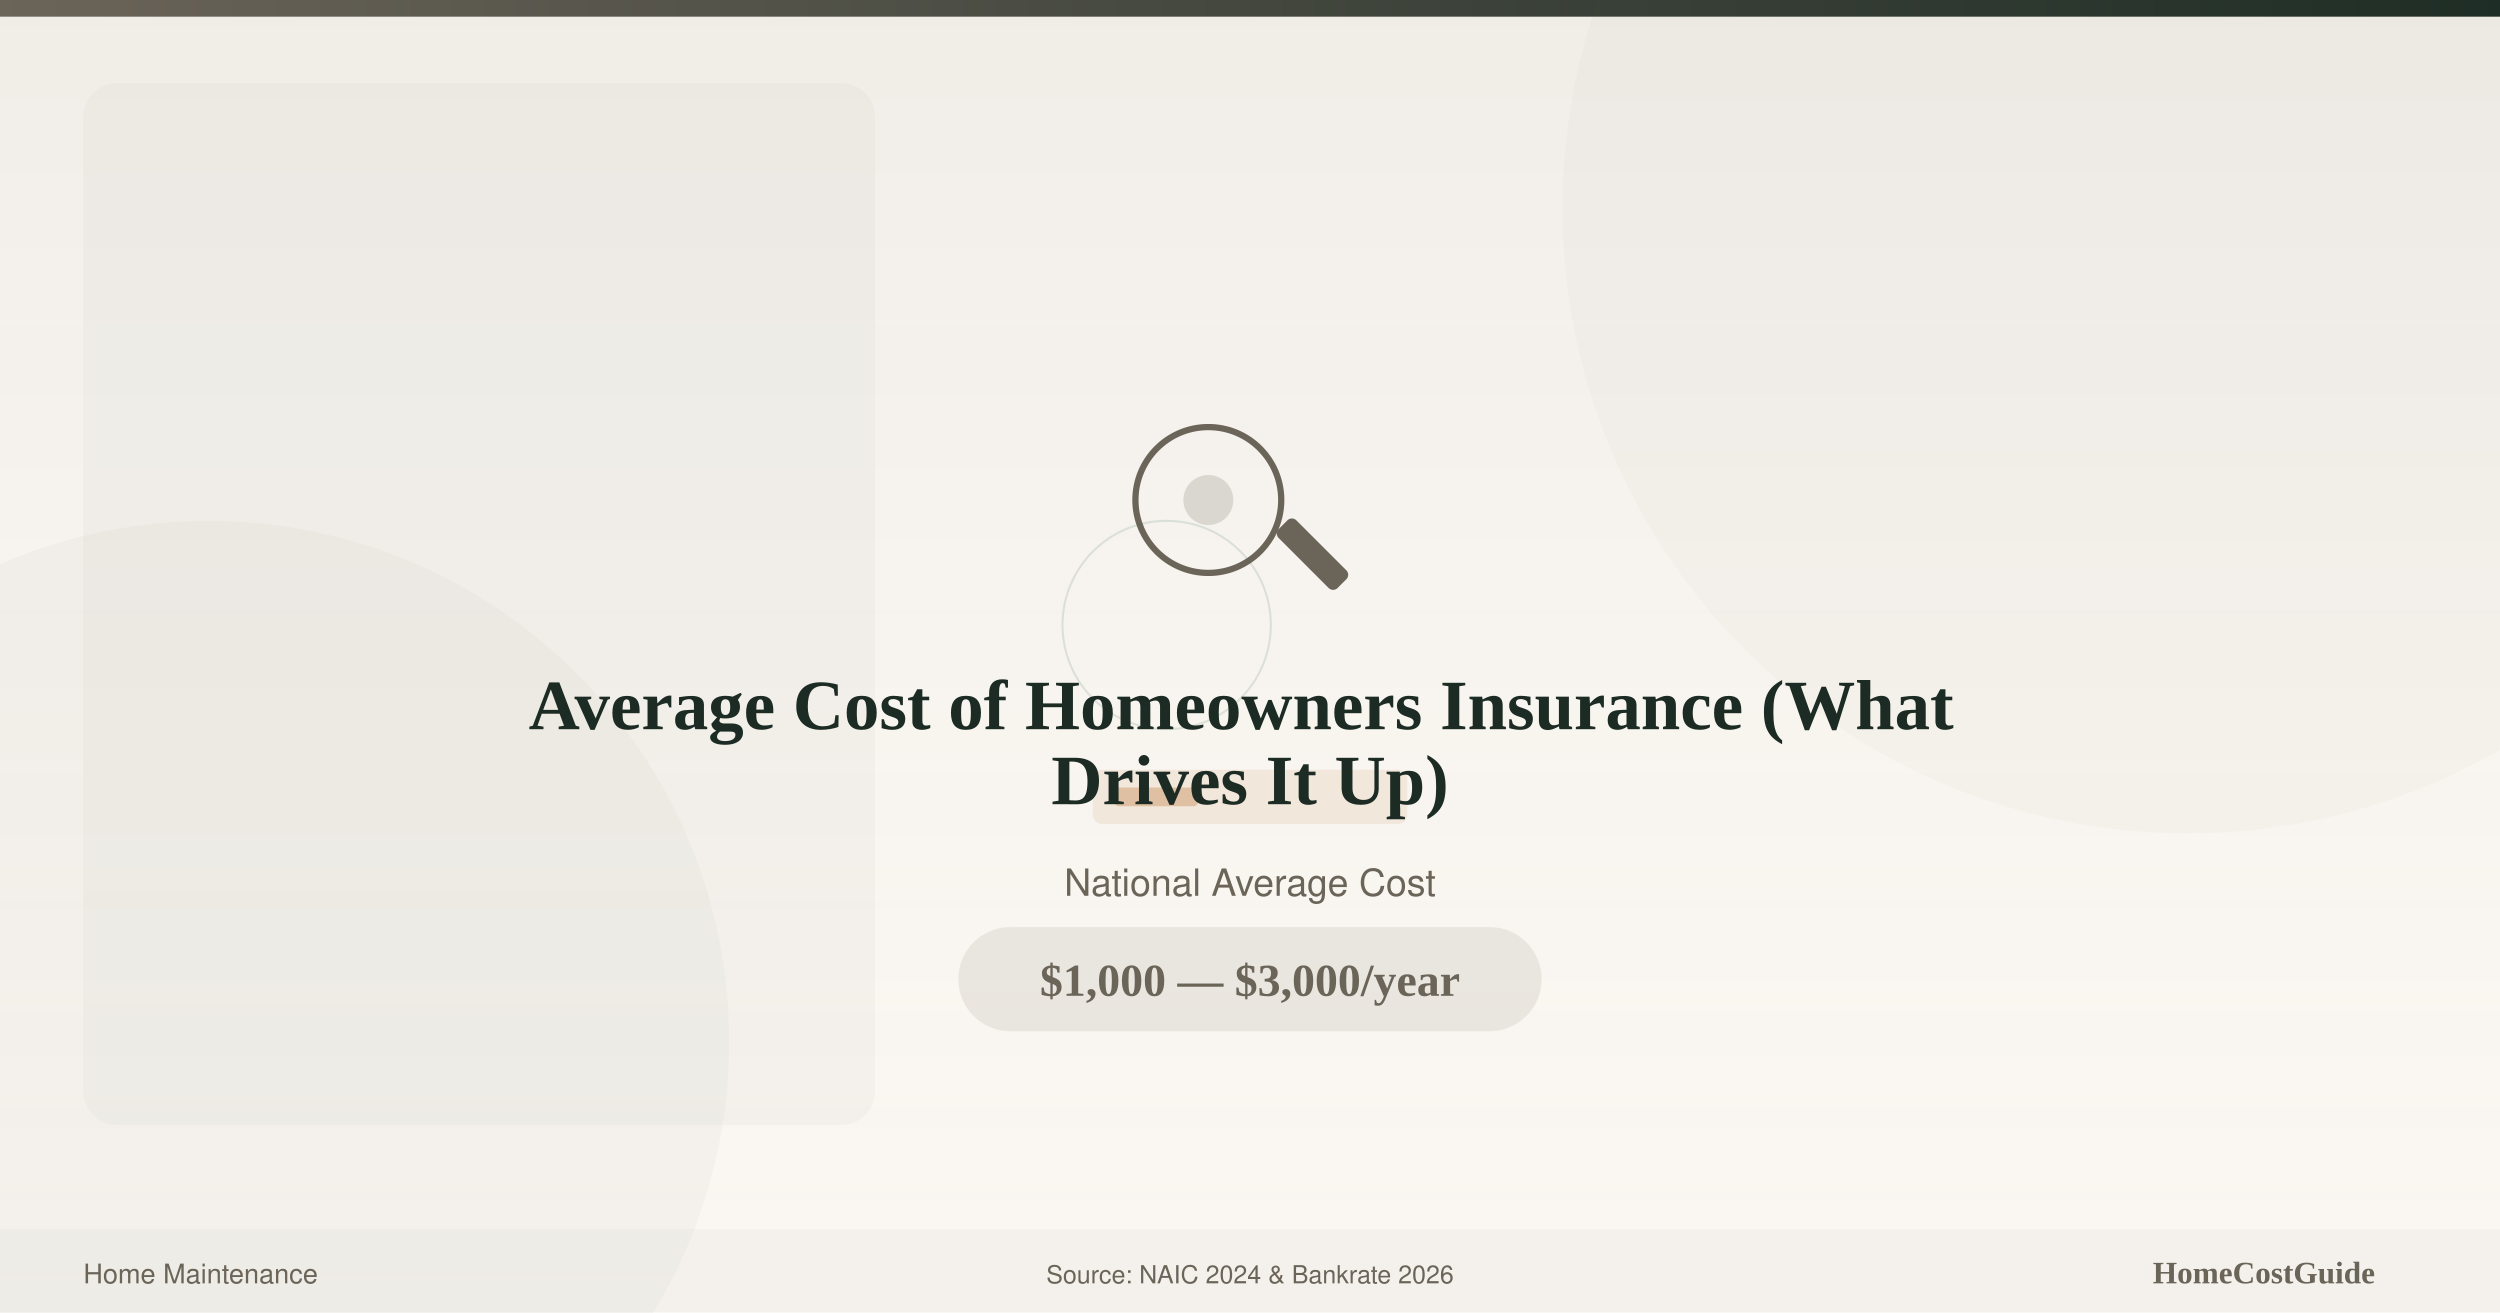
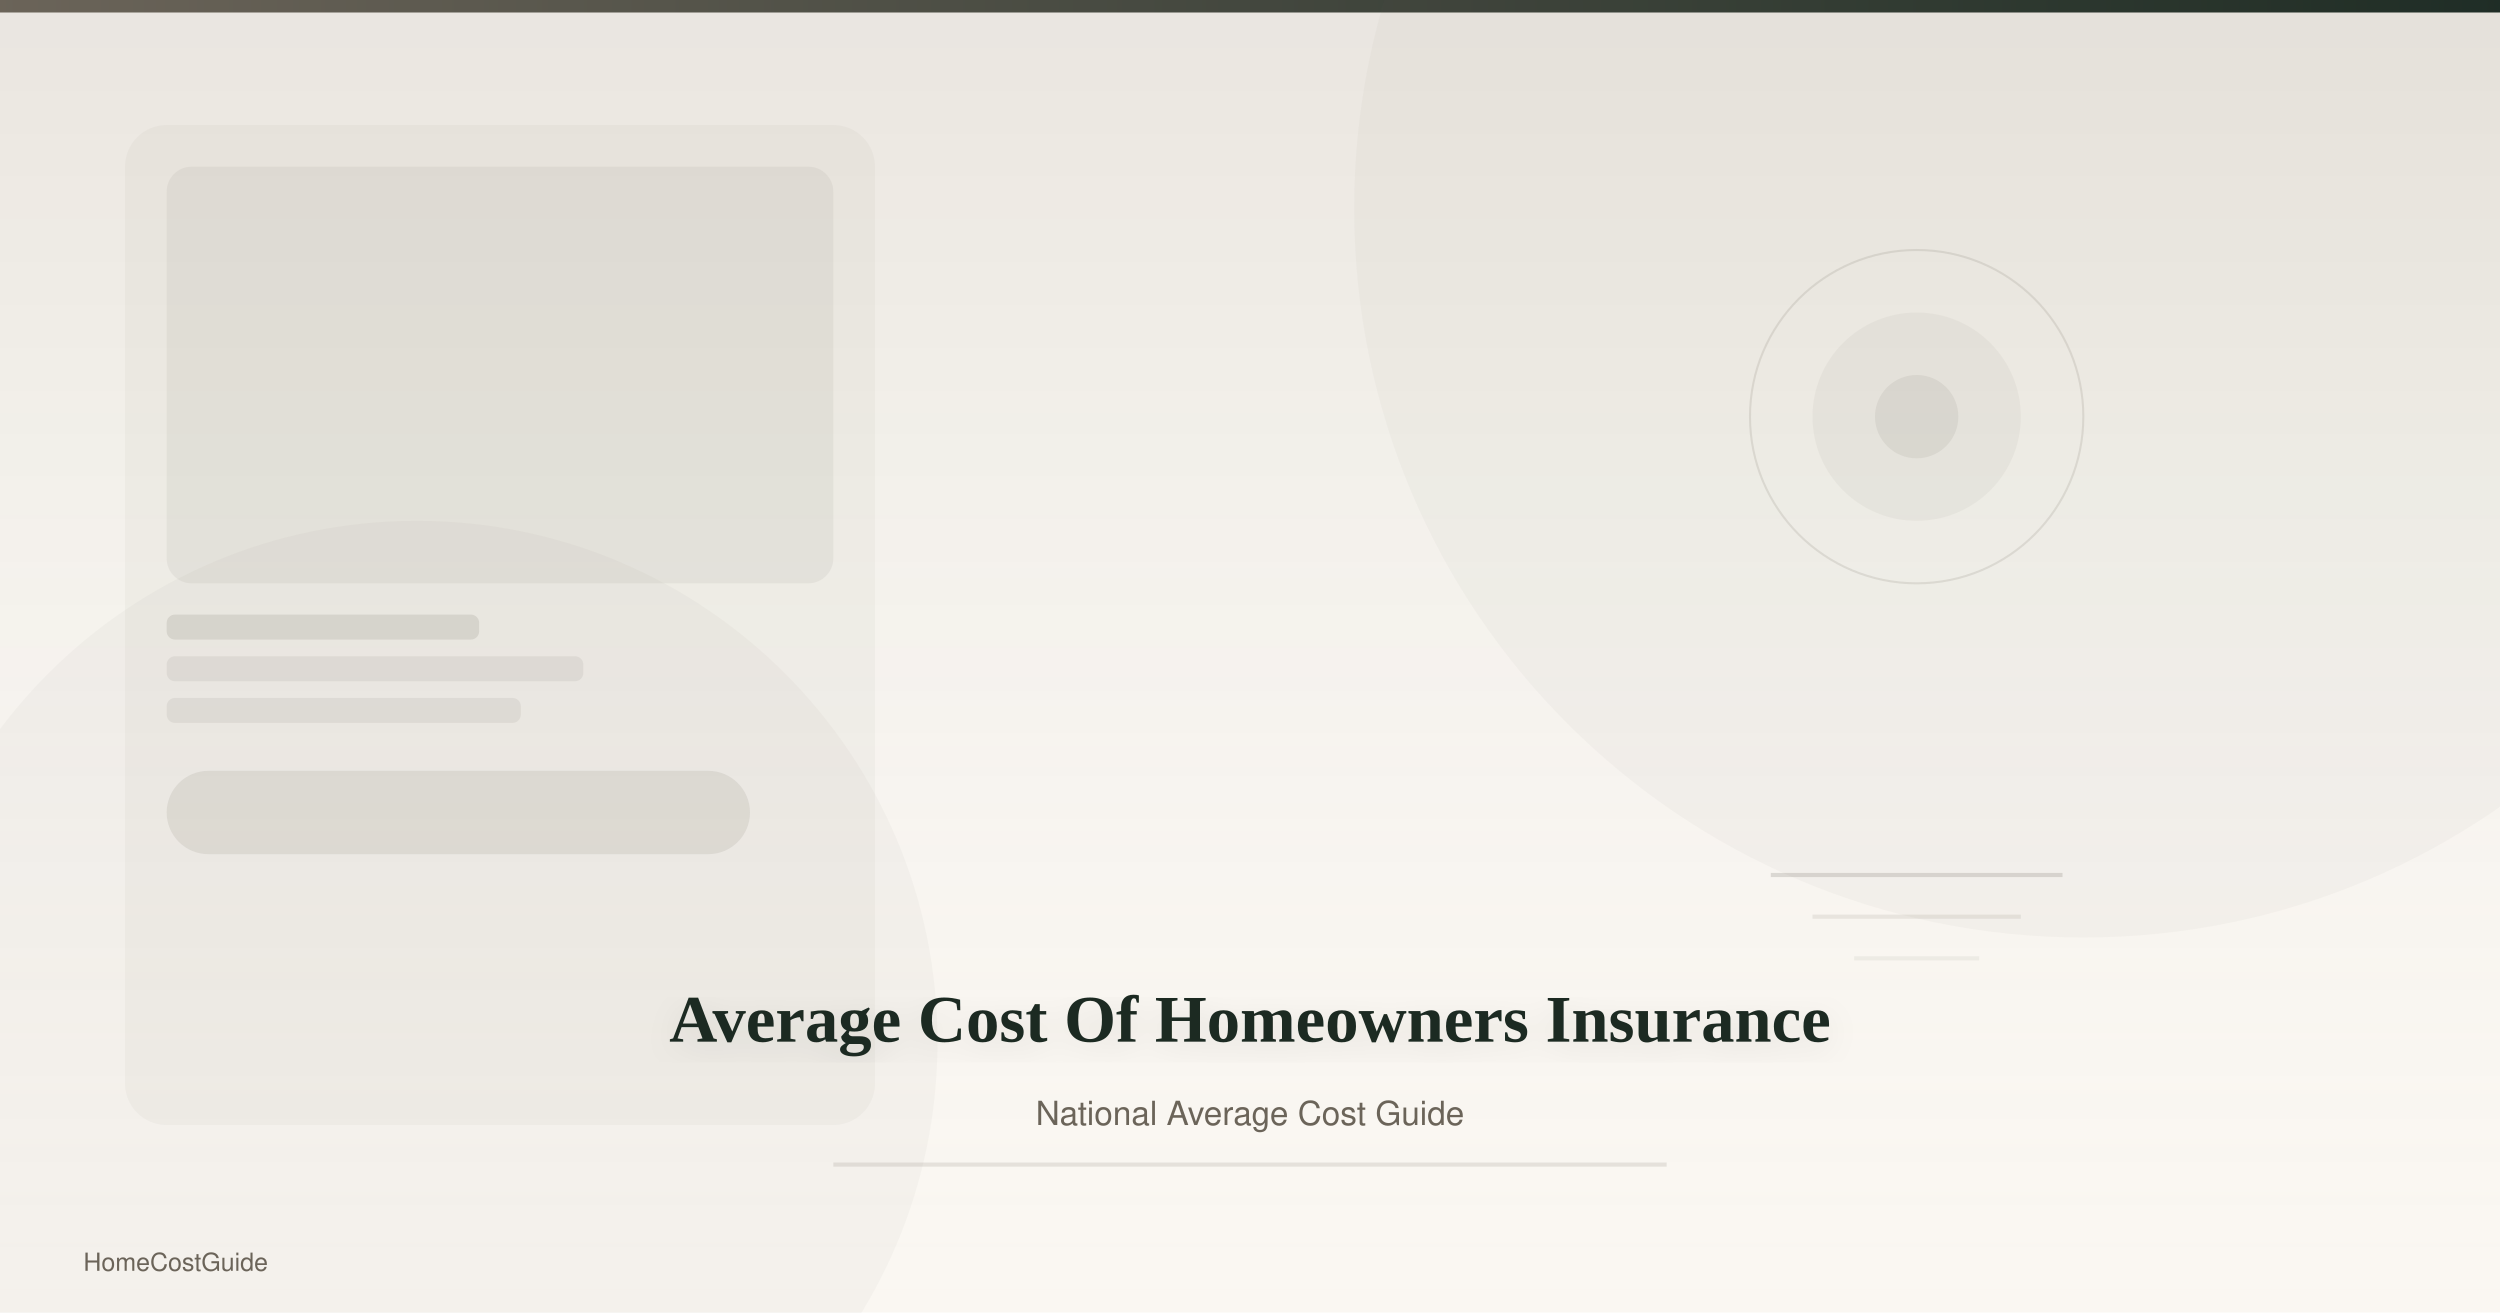
<svg xmlns="http://www.w3.org/2000/svg" viewBox="0 0 1200 630" width="1200" height="630">
  <defs>
    <linearGradient id="bg" x1="0" y1="0" x2="0" y2="1">
-       <stop offset="0%" stop-color="#6B6459" stop-opacity="0.07" />
+       <stop offset="0%" stop-color="#6B6459" stop-opacity="0.12" />
      <stop offset="100%" stop-color="#FAF7F2" stop-opacity="0" />
    </linearGradient>
    <linearGradient id="band" x1="0" y1="0" x2="1" y2="0">
      <stop offset="0%" stop-color="#6B6459" />
      <stop offset="100%" stop-color="#1C2B24" />
    </linearGradient>
+     <filter id="shadow">
+       <feDropShadow dx="0" dy="4" stdDeviation="8" flood-opacity="0.1" />
+     </filter>
  </defs>
  <rect width="1200" height="630" fill="#FAF7F2" />
  <rect width="1200" height="630" fill="url(#bg)" />
-   <rect x="0" y="0" width="1200" height="8" fill="url(#band)" />
-   <circle cx="1050" cy="100" r="300" fill="#6B6459" opacity="0.03" />
-   <circle cx="100" cy="500" r="250" fill="#1C2B24" opacity="0.03" />
-   <rect x="40" y="40" width="380" height="500" rx="16" fill="#6B6459" opacity="0.04" />
-   <circle cx="580" cy="240" r="35" fill="none" stroke="#6B6459" stroke-width="3" />
-   <circle cx="580" cy="240" r="12" fill="#6B6459" opacity="0.2" />
-   <rect x="610" y="260" width="40" height="12" rx="3" fill="#6B6459" transform="rotate(45 630 266)" />
-   <rect x="525" y="370" width="150" height="25" rx="4" fill="#B5651D" opacity="0.1" stroke="#B5651D" stroke-width="1" />
-   <rect x="535" y="378" width="40" height="9" rx="2" fill="#B5651D" opacity="0.3" />
-   <circle cx="560" cy="300" r="50" fill="none" stroke="#3F6E52" stroke-width="1" opacity="0.15" />
-   <text x="600" y="350" text-anchor="middle" font-family="Georgia,'Times New Roman',serif" font-size="34" font-weight="700" fill="#1C2B24">
-     <tspan x="600" dy="0">Average Cost of Homeowners Insurance (What</tspan>
-     <tspan x="600" dy="36">Drives It Up)</tspan>
-   </text>
-   <text x="600" y="430" text-anchor="middle" font-family="system-ui,Helvetica,Arial,sans-serif" font-size="18" fill="#6B6459">National Average Cost</text>
-   <rect x="460" y="445" width="280" height="50" rx="25" fill="#6B6459" opacity="0.12" />
-   <text x="600" y="478" text-anchor="middle" font-family="Georgia,'Times New Roman',serif" font-size="22" font-weight="700" fill="#6B6459">$1,000 — $3,000/year</text>
-   <rect x="0" y="590" width="1200" height="40" fill="#6B6459" opacity="0.04" />
-   <text x="40" y="616" font-family="system-ui,Helvetica,Arial,sans-serif" font-size="13" fill="#6B6459">Home Maintenance</text>
-   <text x="1140" y="616" text-anchor="end" font-family="Georgia,'Times New Roman',serif" font-size="15" font-weight="600" fill="#6B6459">HomeCostGuide</text>
-   <text x="600" y="616" text-anchor="middle" font-family="system-ui,Helvetica,Arial,sans-serif" font-size="12" fill="#6B6459">Source: NAIC 2024 &amp; Bankrate 2026</text>
+   <rect x="0" y="0" width="1200" height="6" fill="url(#band)" />
+   <circle cx="1000" cy="100" r="350" fill="#6B6459" opacity="0.04" />
+   <circle cx="200" cy="500" r="250" fill="#1C2B24" opacity="0.03" />
+   <rect x="60" y="60" width="360" height="480" rx="20" fill="#6B6459" opacity="0.05" />
+   <rect x="80" y="80" width="320" height="200" rx="12" fill="#6B6459" opacity="0.08" />
+   <rect x="80" y="295" width="150" height="12" rx="4" fill="#6B6459" opacity="0.15" />
+   <rect x="80" y="315" width="200" height="12" rx="4" fill="#6B6459" opacity="0.1" />
+   <rect x="80" y="335" width="170" height="12" rx="4" fill="#6B6459" opacity="0.1" />
+   <rect x="80" y="370" width="280" height="40" rx="20" fill="#6B6459" opacity="0.12" />
+   <circle cx="920" cy="200" r="80" fill="none" stroke="#6B6459" stroke-width="1" opacity="0.15" />
+   <circle cx="920" cy="200" r="50" fill="#6B6459" opacity="0.06" />
+   <circle cx="920" cy="200" r="20" fill="#6B6459" opacity="0.1" />
+   <line x1="850" y1="420" x2="990" y2="420" stroke="#6B6459" stroke-width="2" opacity="0.2" />
+   <line x1="870" y1="440" x2="970" y2="440" stroke="#6B6459" stroke-width="2" opacity="0.12" />
+   <line x1="890" y1="460" x2="950" y2="460" stroke="#6B6459" stroke-width="2" opacity="0.08" />
+   <text x="600" y="500" text-anchor="middle" font-family="Georgia,'Times New Roman',serif" font-size="32" font-weight="700" fill="#1C2B24" filter="url(#shadow)">Average Cost Of Homeowners Insurance</text>
+   <text x="600" y="540" text-anchor="middle" font-family="system-ui,Helvetica,Arial,sans-serif" font-size="16" fill="#6B6459">National Average Cost Guide</text>
+   <rect x="400" y="558" width="400" height="2" fill="#6B6459" opacity="0.15" />
+   <text x="40" y="610" font-family="system-ui,Helvetica,Arial,sans-serif" font-size="12" fill="#6B6459">HomeCostGuide</text>
</svg>
